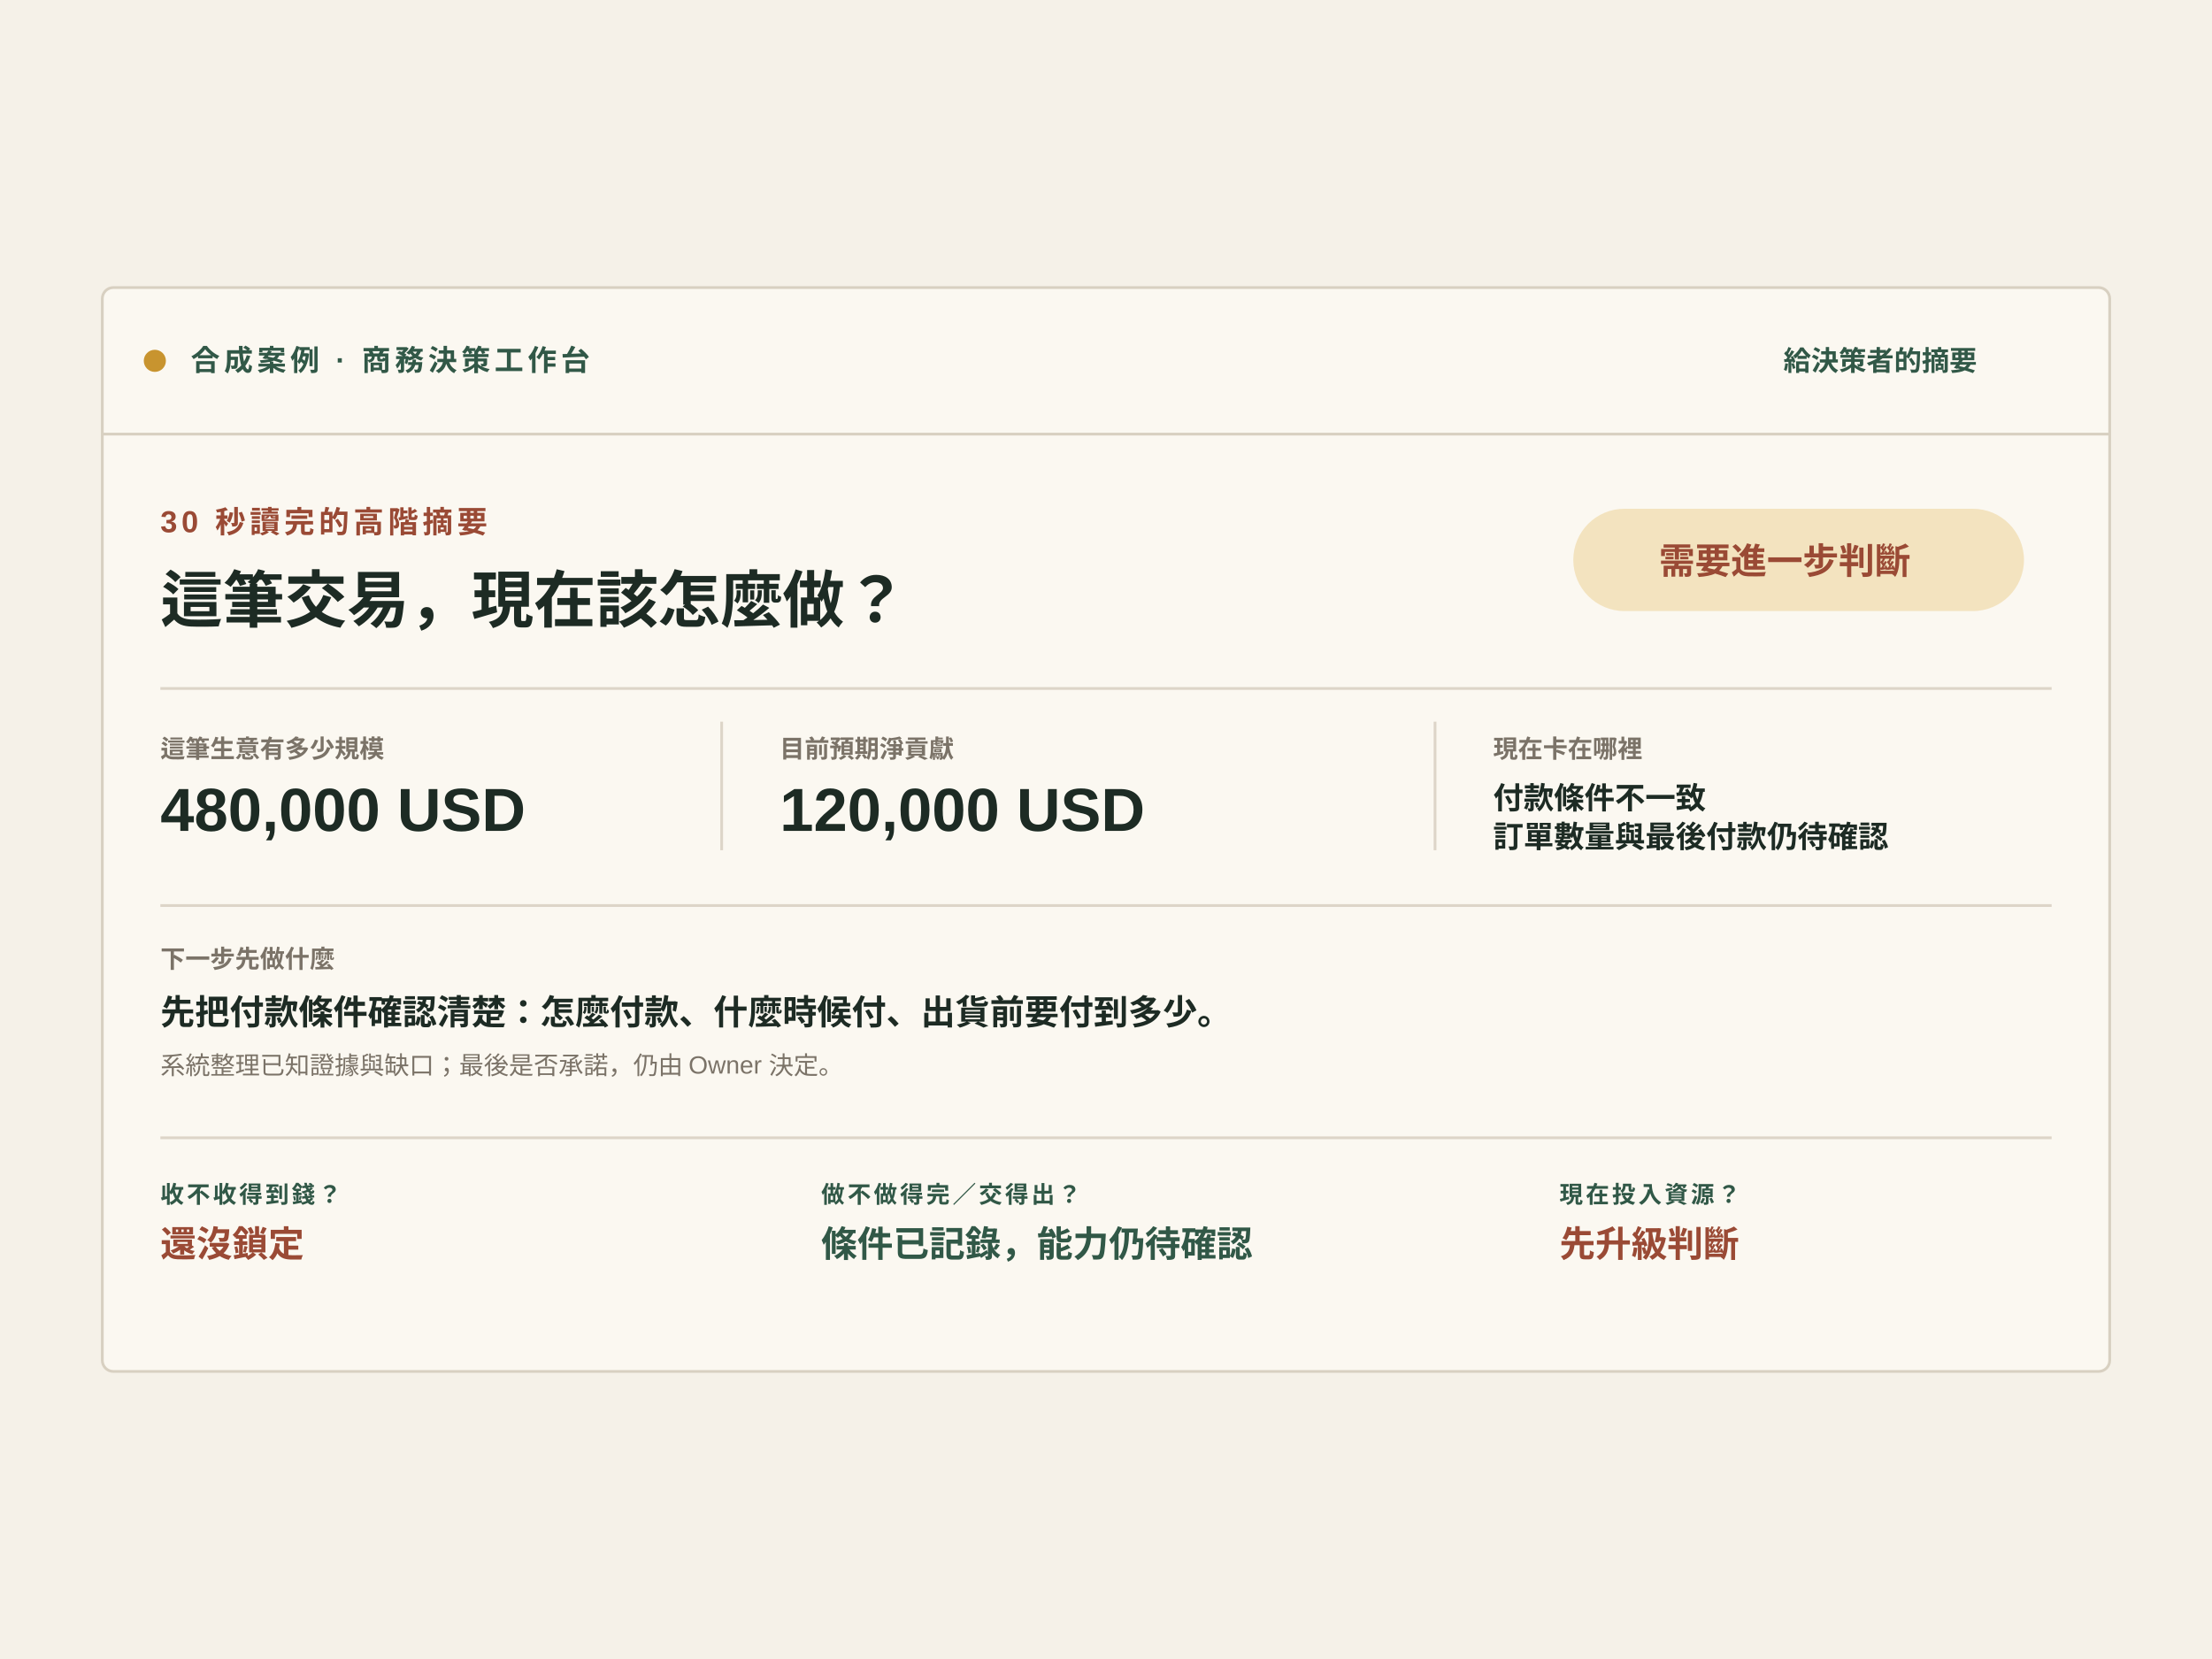
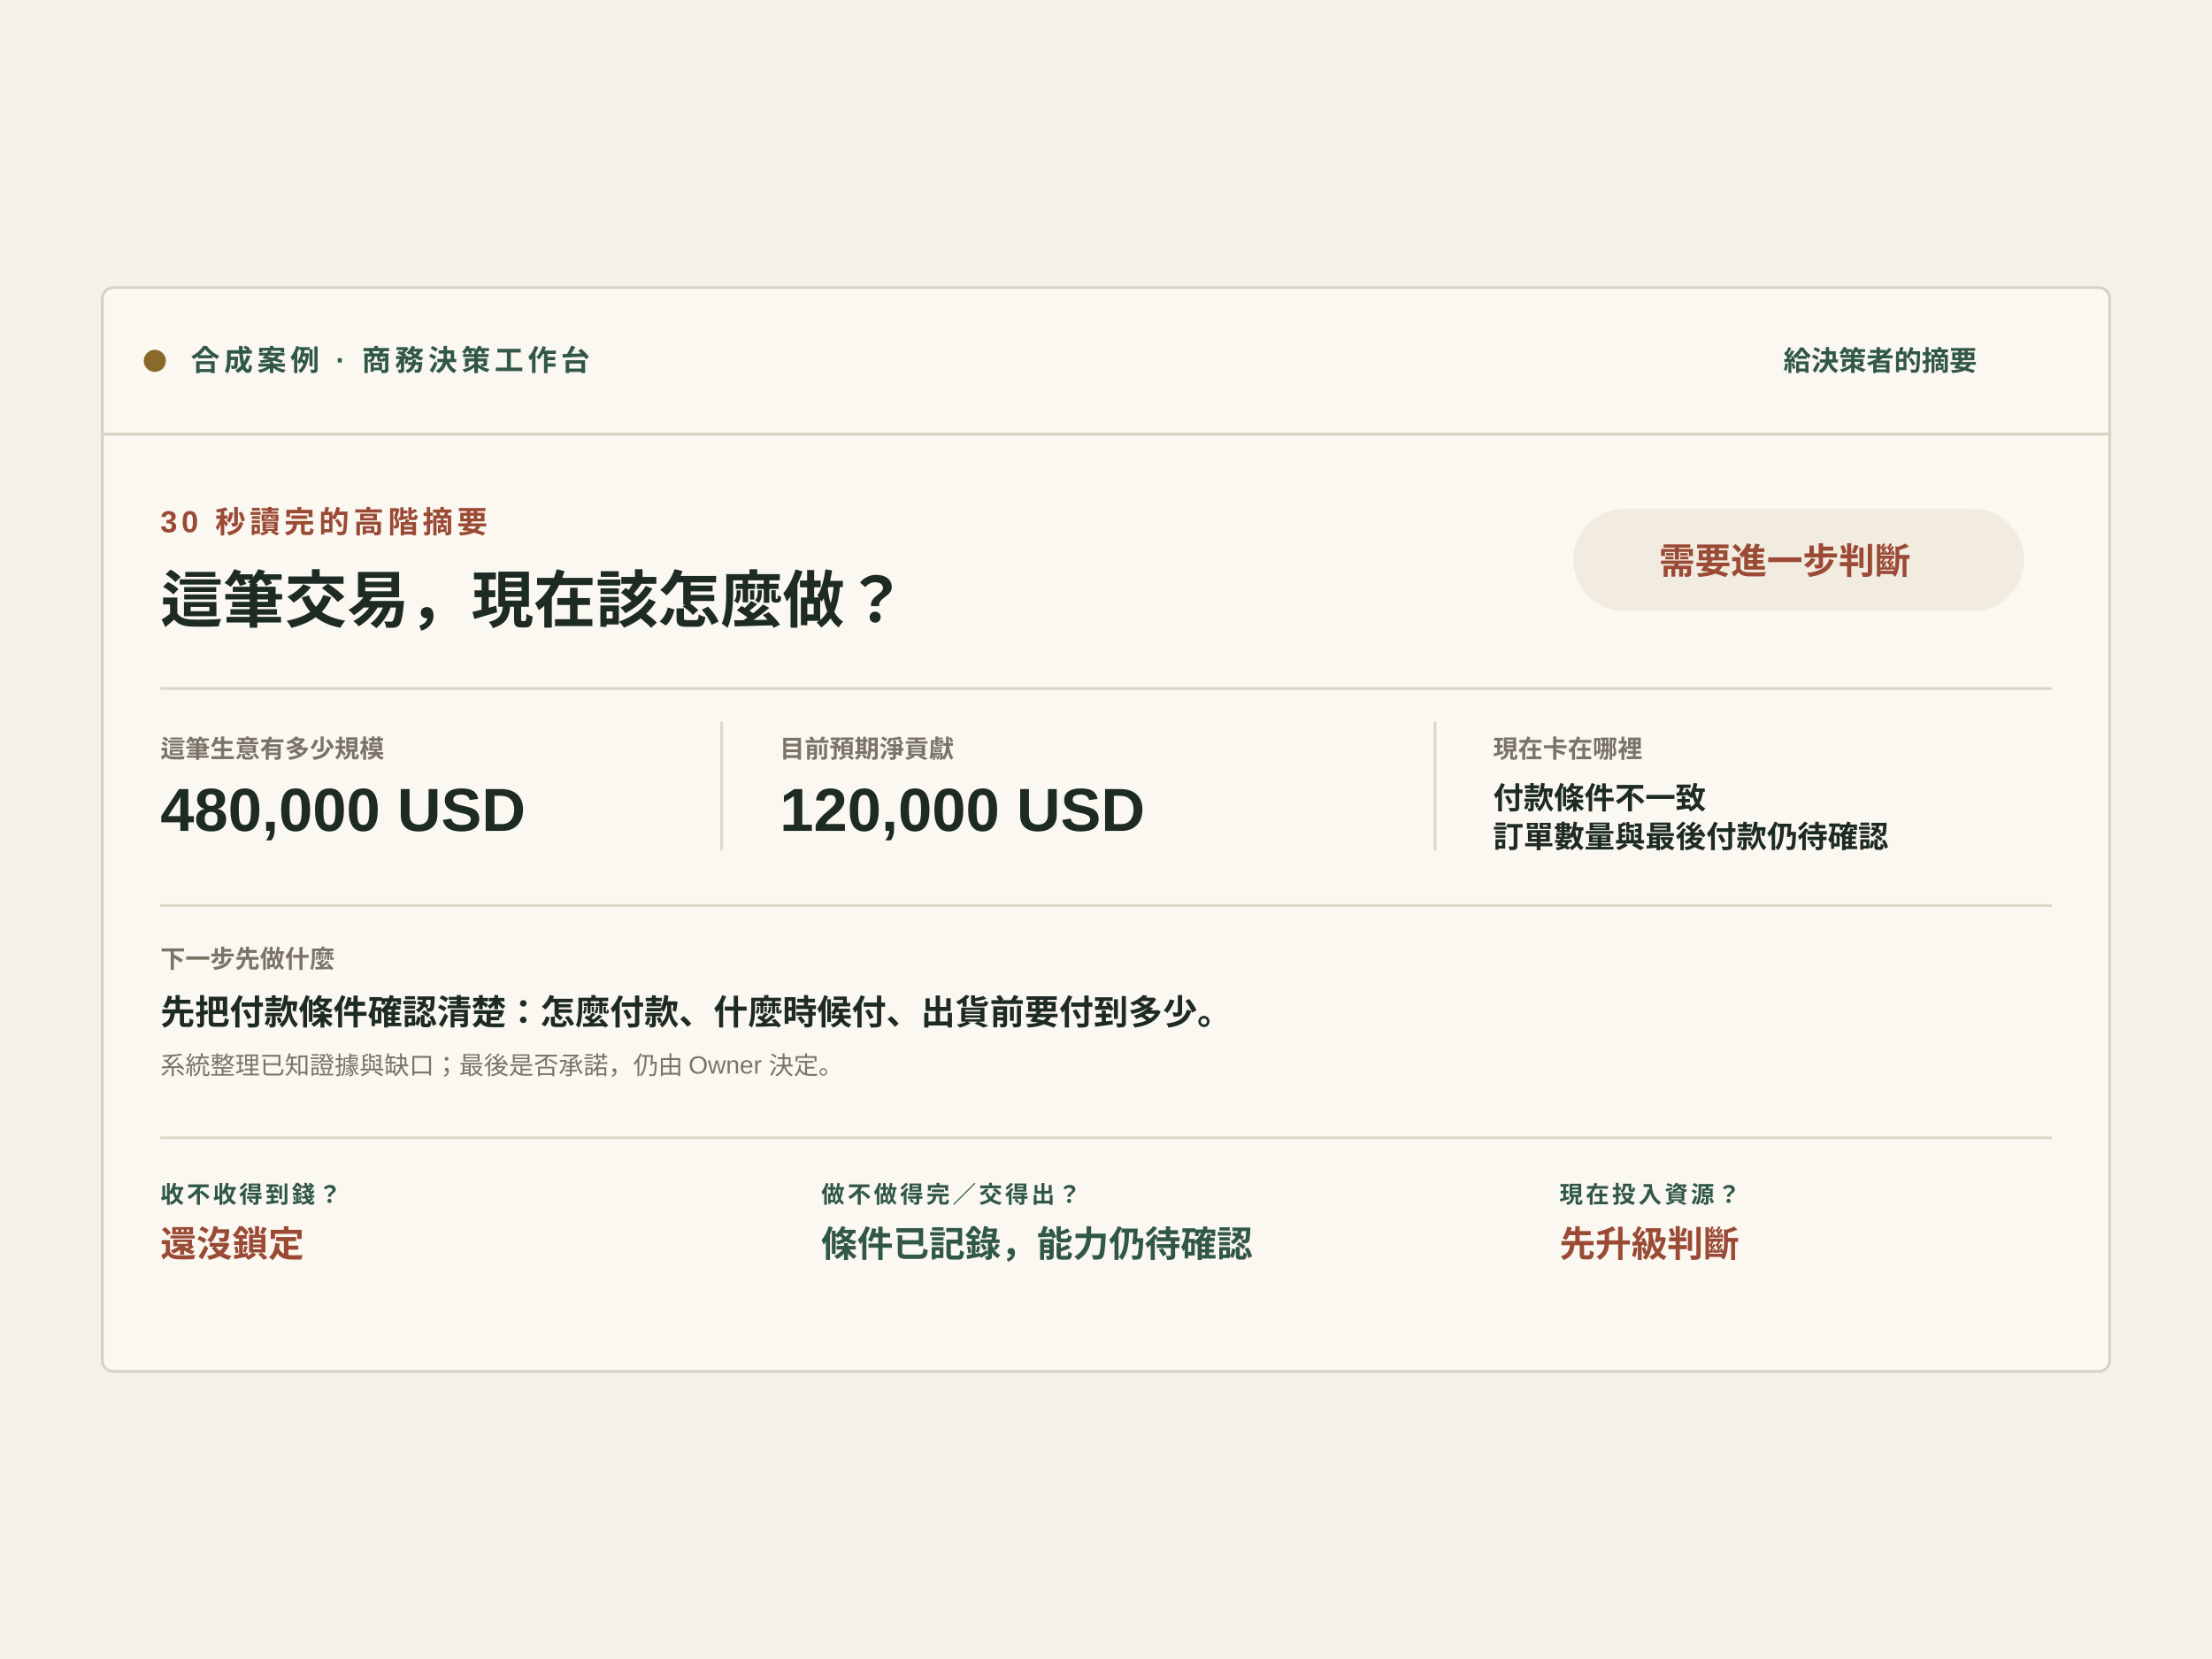
<svg xmlns="http://www.w3.org/2000/svg" viewBox="0 0 1600 1200" role="img" aria-labelledby="title desc">
  <rect width="1600" height="1200" fill="#f5f1e8" />
  <g transform="translate(0 150)">
    <rect x="74" y="58" width="1452" height="784" rx="8" fill="#fbf8f1" stroke="#d8d0c1" stroke-width="2" />
    <path d="M74 164H1526" stroke="#d8d0c1" stroke-width="2" />
-     <circle cx="112" cy="111" r="8" fill="#c8942f" />
+     <circle cx="112" cy="111" r="8" fill="#8A6A2B" />
    <text x="138" y="118" fill="#315847" font-family="Arial, sans-serif" font-size="21" font-weight="700" letter-spacing="3">合成案例 · 商務決策工作台</text>
    <text x="1290" y="118" fill="#315847" font-family="Arial, sans-serif" font-size="20" font-weight="700">給決策者的摘要</text>
    <text x="116" y="235" fill="#9a4a35" font-family="Arial, sans-serif" font-size="22" font-weight="700" letter-spacing="3">30 秒讀完的高階摘要</text>
    <text x="116" y="300" fill="#1d2b24" font-family="Georgia, serif" font-size="45" font-weight="700">這筆交易，現在該怎麼做？</text>
-     <rect x="1138" y="218" width="326" height="74" rx="37" fill="#f3e3bf" />
+     <rect x="1138" y="218" width="326" height="74" rx="37" fill="#F1EBE0" />
    <text x="1200" y="265" fill="#9a4a35" font-family="Arial, sans-serif" font-size="26" font-weight="700">需要進一步判斷</text>
    <path d="M116 348H1484" stroke="#ddd5c8" stroke-width="2" />
    <text x="116" y="398" fill="#7b7368" font-family="Arial, sans-serif" font-size="18" font-weight="700">這筆生意有多少規模</text>
    <text x="116" y="451" fill="#1d2b24" font-family="Arial, sans-serif" font-size="44" font-weight="700">480,000 USD</text>
    <path d="M522 372V465" stroke="#ddd5c8" stroke-width="2" />
    <text x="564" y="398" fill="#7b7368" font-family="Arial, sans-serif" font-size="18" font-weight="700">目前預期淨貢獻</text>
    <text x="564" y="451" fill="#1d2b24" font-family="Arial, sans-serif" font-size="44" font-weight="700">120,000 USD</text>
    <path d="M1038 372V465" stroke="#ddd5c8" stroke-width="2" />
    <text x="1080" y="398" fill="#7b7368" font-family="Arial, sans-serif" font-size="18" font-weight="700">現在卡在哪裡</text>
    <text x="1080" y="435" fill="#1d2b24" font-family="Arial, sans-serif" font-size="22" font-weight="700">付款條件不一致</text>
    <text x="1080" y="463" fill="#1d2b24" font-family="Arial, sans-serif" font-size="22" font-weight="700">訂單數量與最後付款仍待確認</text>
    <path d="M116 505H1484" stroke="#ddd5c8" stroke-width="2" />
    <text x="116" y="550" fill="#7b7368" font-family="Arial, sans-serif" font-size="18" font-weight="700">下一步先做什麼</text>
    <text x="116" y="591" fill="#1d2b24" font-family="Arial, sans-serif" font-size="25" font-weight="700">先把付款條件確認清楚：怎麼付款、什麼時候付、出貨前要付到多少。</text>
    <text x="116" y="627" fill="#7b7368" font-family="Arial, sans-serif" font-size="18">系統整理已知證據與缺口；最後是否承諾，仍由 Owner 決定。</text>
    <path d="M116 673H1484" stroke="#ddd5c8" stroke-width="2" />
    <g font-family="Arial, sans-serif">
      <text x="116" y="720" fill="#315847" font-size="17" font-weight="700" letter-spacing="2">收不收得到錢？</text>
      <text x="116" y="759" fill="#9a4a35" font-size="26" font-weight="700">還沒鎖定</text>
      <text x="594" y="720" fill="#315847" font-size="17" font-weight="700" letter-spacing="2">做不做得完／交得出？</text>
      <text x="594" y="759" fill="#315847" font-size="26" font-weight="700">條件已記錄，能力仍待確認</text>
      <text x="1128" y="720" fill="#315847" font-size="17" font-weight="700" letter-spacing="2">現在投入資源？</text>
      <text x="1128" y="759" fill="#9a4a35" font-size="26" font-weight="700">先升級判斷</text>
    </g>
  </g>
</svg>
